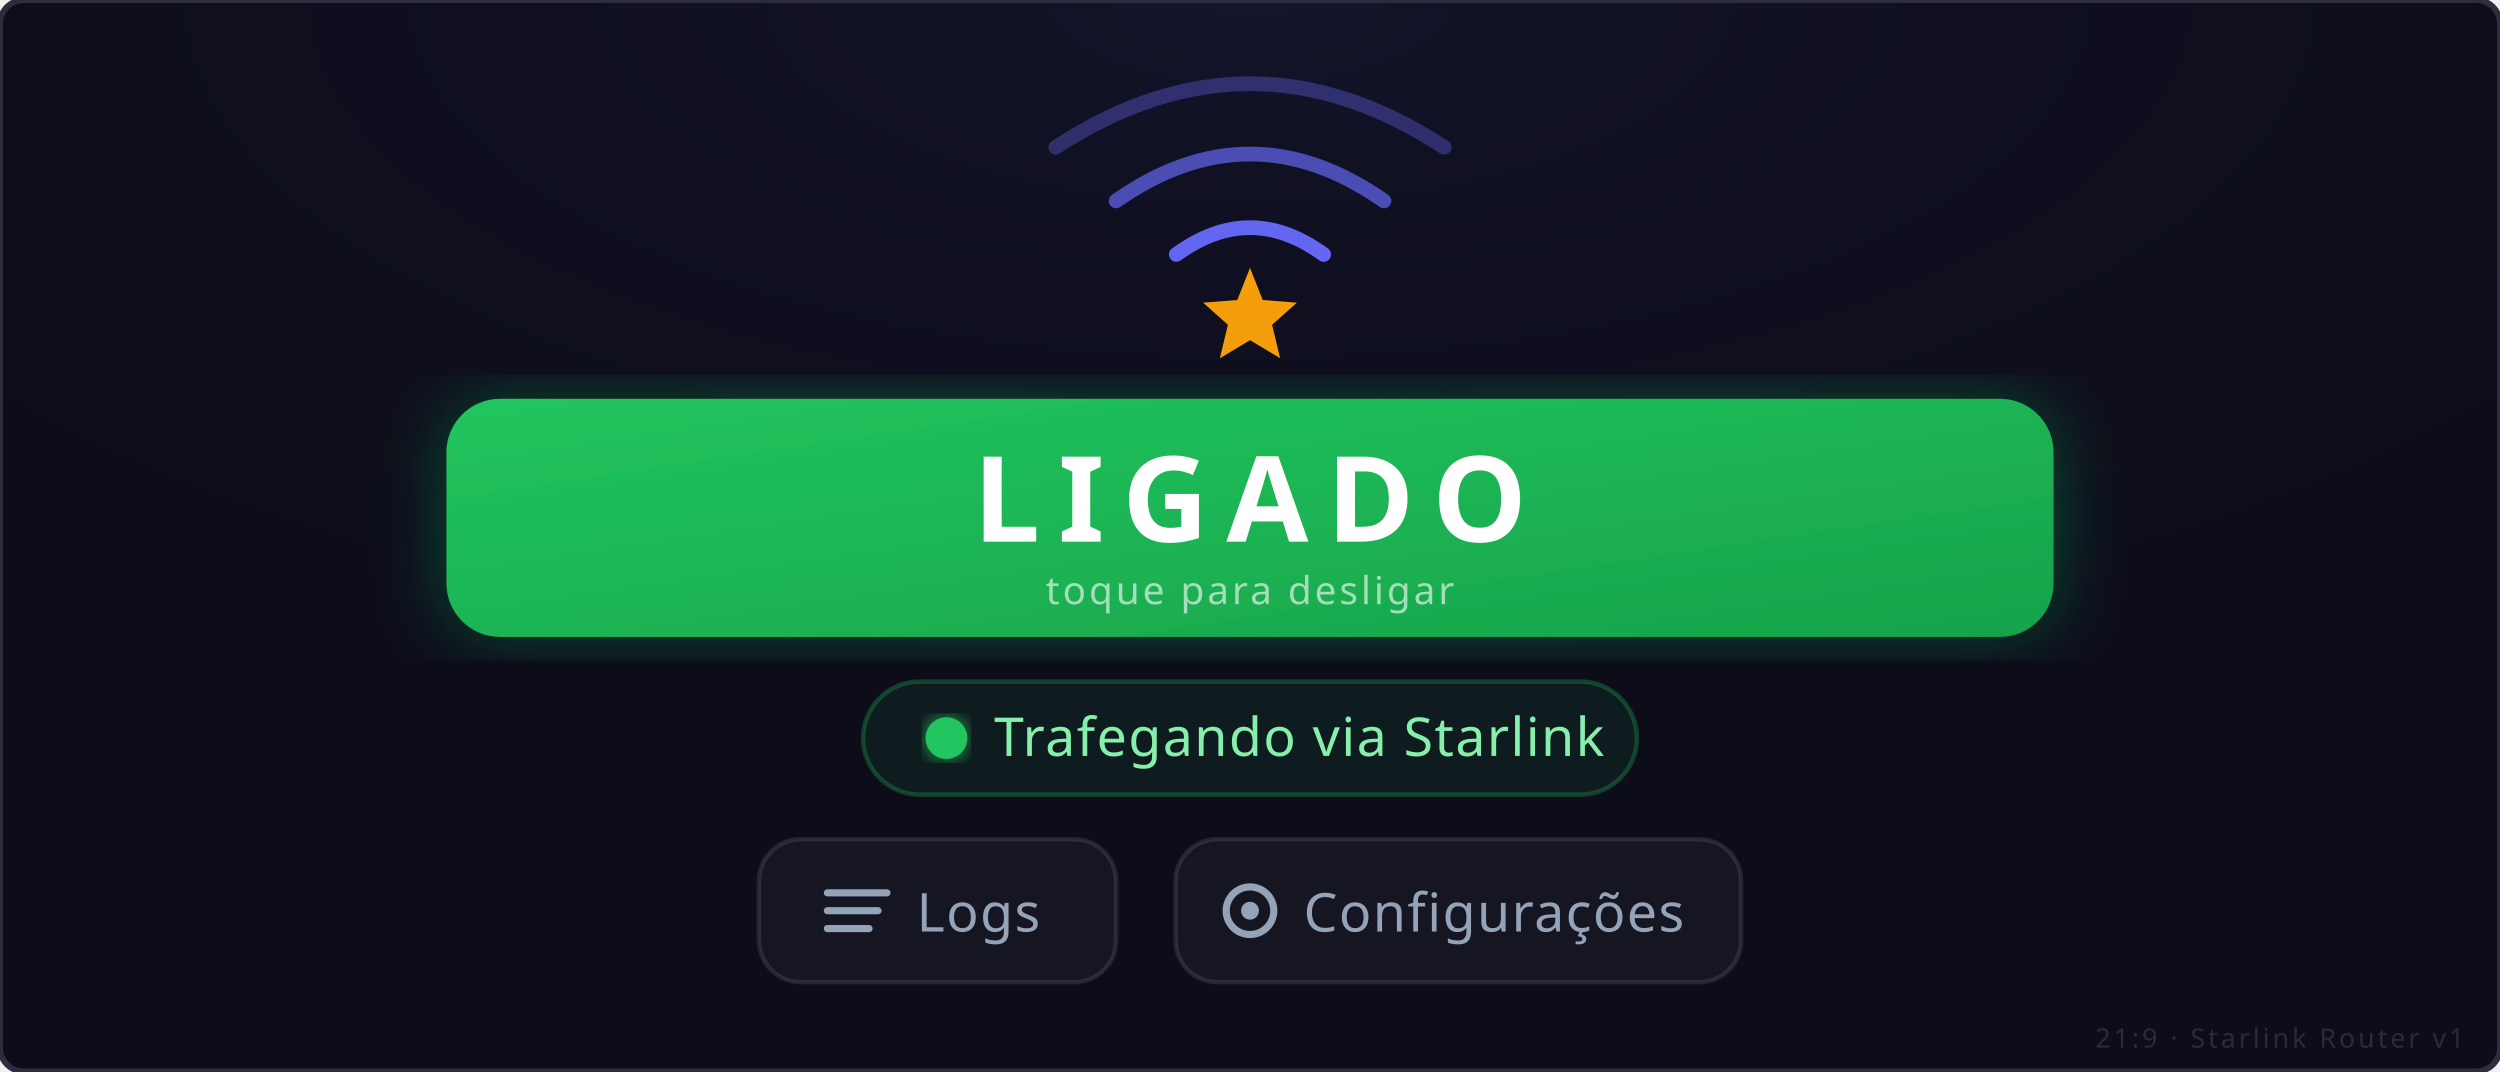
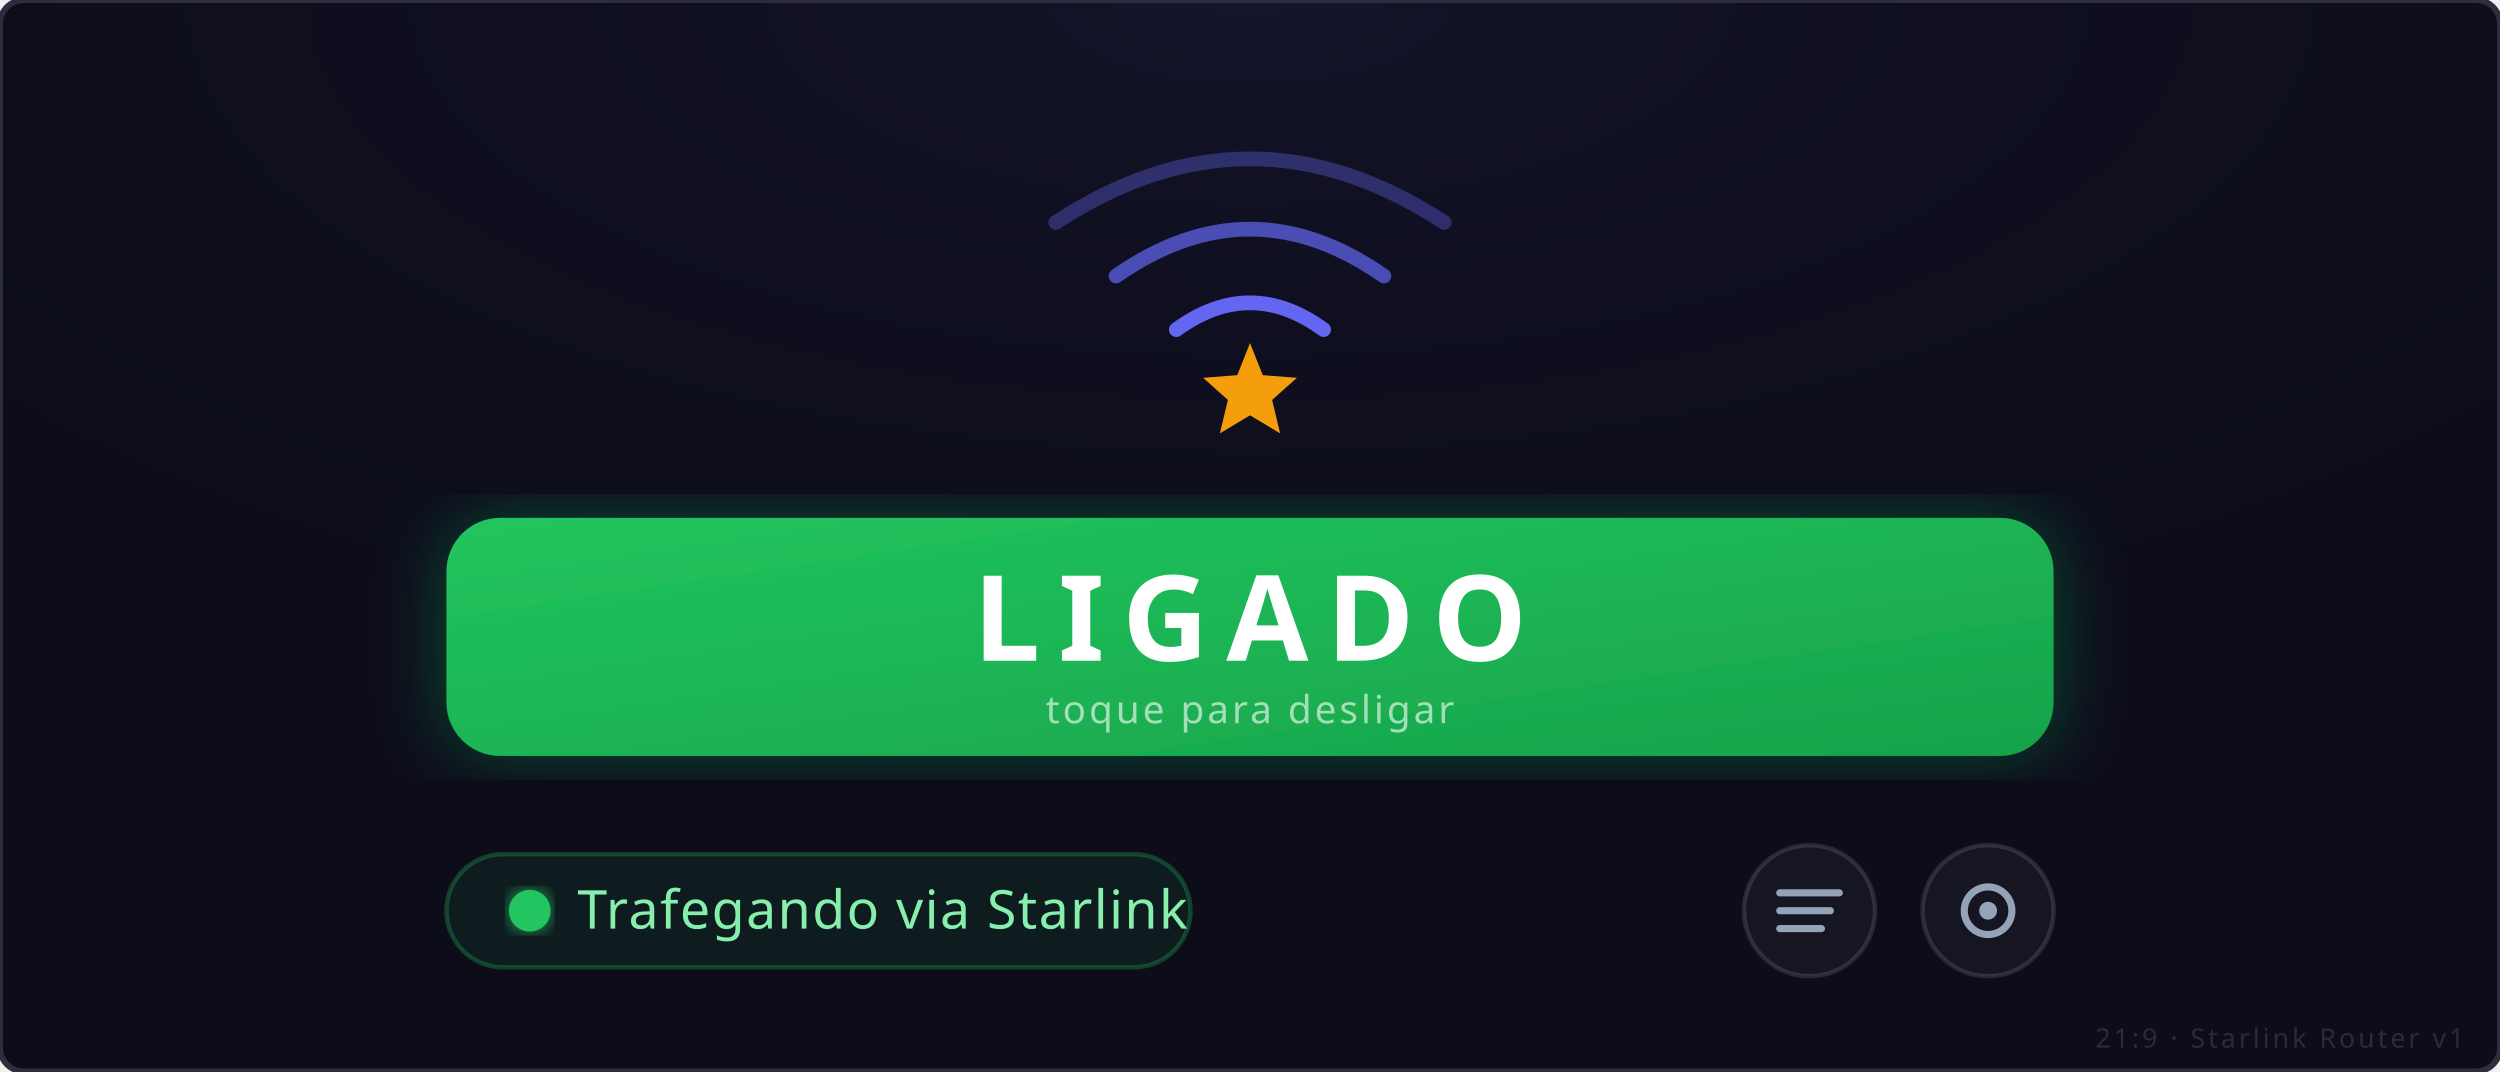
<svg xmlns="http://www.w3.org/2000/svg" viewBox="0 0 840 360" width="840" height="360">
  <defs>
    <linearGradient id="btnGrad" x1="0%" y1="0%" x2="100%" y2="100%">
      <stop offset="0%" style="stop-color:#22c55e" />
      <stop offset="100%" style="stop-color:#16a34a" />
    </linearGradient>
    <radialGradient id="bgGlow" cx="50%" cy="0%" r="70%">
      <stop offset="0%" style="stop-color:#6366f1;stop-opacity:0.08" />
      <stop offset="100%" style="stop-color:#0d0d1a;stop-opacity:0" />
    </radialGradient>
    <filter id="btnShadow">
      <feDropShadow dx="0" dy="0" stdDeviation="12" flood-color="#22c55e" flood-opacity="0.35" />
    </filter>
    <filter id="dotGlow">
      <feDropShadow dx="0" dy="0" stdDeviation="3" flood-color="#22c55e" flood-opacity="0.9" />
    </filter>
  </defs>
  <rect width="840" height="360" rx="8" fill="#0d0d1a" />
  <rect width="840" height="360" rx="8" fill="url(#bgGlow)" />
  <rect width="840" height="360" rx="8" fill="none" stroke="#2d2d3d" stroke-width="2" />
-   <g transform="translate(420,63) scale(2.25) translate(-420,-87)">
+   <g transform="translate(420,88.25) scale(2.25) translate(-420,-87)">
    <path d="M420,99 L421.9,103.8 L427,104.2 L423.3,107.5 L424.5,112.5 L420,109.8 L415.5,112.5 L416.7,107.5 L413,104.2 L418.1,103.8 Z" fill="#F59E0B" />
    <path d="M409 97 Q420 89 431 97" stroke="#6366f1" stroke-width="2.2" stroke-linecap="round" fill="none" />
    <path d="M400 89 Q420 75 440 89" stroke="#6366f1" stroke-width="2.2" stroke-linecap="round" fill="none" opacity="0.7" />
    <path d="M391 81 Q420 62 449 81" stroke="#6366f1" stroke-width="2.2" stroke-linecap="round" fill="none" opacity="0.35" />
  </g>
-   <rect x="150" y="134" width="540" height="80" rx="18" fill="url(#btnGrad)" filter="url(#btnShadow)" />
-   <text x="420" y="182" text-anchor="middle" font-family="system-ui,sans-serif" font-size="40" font-weight="800" fill="#ffffff" letter-spacing="6">LIGADO</text>
-   <text x="420" y="203" text-anchor="middle" font-family="system-ui,sans-serif" font-size="13" fill="rgba(255,255,255,0.6)" letter-spacing="1">toque para desligar</text>
-   <rect x="290" y="229" width="260" height="38" rx="19" fill="rgba(34,197,94,0.08)" stroke="rgba(34,197,94,0.28)" stroke-width="1.5" />
-   <circle cx="318" cy="248" r="7" fill="#22c55e" filter="url(#dotGlow)" />
-   <text x="334" y="254" font-family="system-ui,sans-serif" font-size="18" font-weight="500" fill="#86efac" letter-spacing="0.5">Trafegando via Starlink</text>
-   <rect x="255" y="282" width="120" height="48" rx="14" fill="rgba(255,255,255,0.04)" stroke="rgba(255,255,255,0.1)" stroke-width="1.5" />
-   <line x1="278" y1="300" x2="298" y2="300" stroke="#94a3b8" stroke-width="2.4" stroke-linecap="round" />
-   <line x1="278" y1="306" x2="295" y2="306" stroke="#94a3b8" stroke-width="2.4" stroke-linecap="round" />
-   <line x1="278" y1="312" x2="292" y2="312" stroke="#94a3b8" stroke-width="2.4" stroke-linecap="round" />
-   <text x="308" y="313" font-family="system-ui,sans-serif" font-size="18" fill="#94a3b8" letter-spacing="0.5">Logs</text>
-   <rect x="395" y="282" width="190" height="48" rx="14" fill="rgba(255,255,255,0.04)" stroke="rgba(255,255,255,0.1)" stroke-width="1.5" />
-   <circle cx="420" cy="306" r="8" fill="none" stroke="#94a3b8" stroke-width="2.4" />
-   <circle cx="420" cy="306" r="3" fill="#94a3b8" />
-   <text x="438" y="313" font-family="system-ui,sans-serif" font-size="18" fill="#94a3b8" letter-spacing="0.5">Configurações</text>
+   <rect x="150" y="174" width="540" height="80" rx="18" fill="url(#btnGrad)" filter="url(#btnShadow)" />
+   <text x="420" y="222" text-anchor="middle" font-family="system-ui,sans-serif" font-size="40" font-weight="800" fill="#ffffff" letter-spacing="6">LIGADO</text>
+   <text x="420" y="243" text-anchor="middle" font-family="system-ui,sans-serif" font-size="13" fill="rgba(255,255,255,0.6)" letter-spacing="1">toque para desligar</text>
+   <rect x="150" y="287" width="250" height="38" rx="19" fill="rgba(34,197,94,0.08)" stroke="rgba(34,197,94,0.28)" stroke-width="1.5" />
+   <circle cx="178" cy="306" r="7" fill="#22c55e" filter="url(#dotGlow)" />
+   <text x="194" y="312" font-family="system-ui,sans-serif" font-size="18" font-weight="500" fill="#86efac" letter-spacing="0.5">Trafegando via Starlink</text>
+   <circle cx="608" cy="306" r="22" fill="rgba(255,255,255,0.04)" stroke="rgba(255,255,255,0.12)" stroke-width="1.5" />
+   <line x1="598" y1="300" x2="618" y2="300" stroke="#94a3b8" stroke-width="2.4" stroke-linecap="round" />
+   <line x1="598" y1="306" x2="615" y2="306" stroke="#94a3b8" stroke-width="2.4" stroke-linecap="round" />
+   <line x1="598" y1="312" x2="612" y2="312" stroke="#94a3b8" stroke-width="2.4" stroke-linecap="round" />
+   <circle cx="668" cy="306" r="22" fill="rgba(255,255,255,0.04)" stroke="rgba(255,255,255,0.12)" stroke-width="1.5" />
+   <circle cx="668" cy="306" r="8" fill="none" stroke="#94a3b8" stroke-width="2.4" />
+   <circle cx="668" cy="306" r="3" fill="#94a3b8" />
  <text x="828" y="352" text-anchor="end" font-family="system-ui,sans-serif" font-size="9" fill="#2a2a3a" letter-spacing="1">21:9 · Starlink Router v1</text>
</svg>
